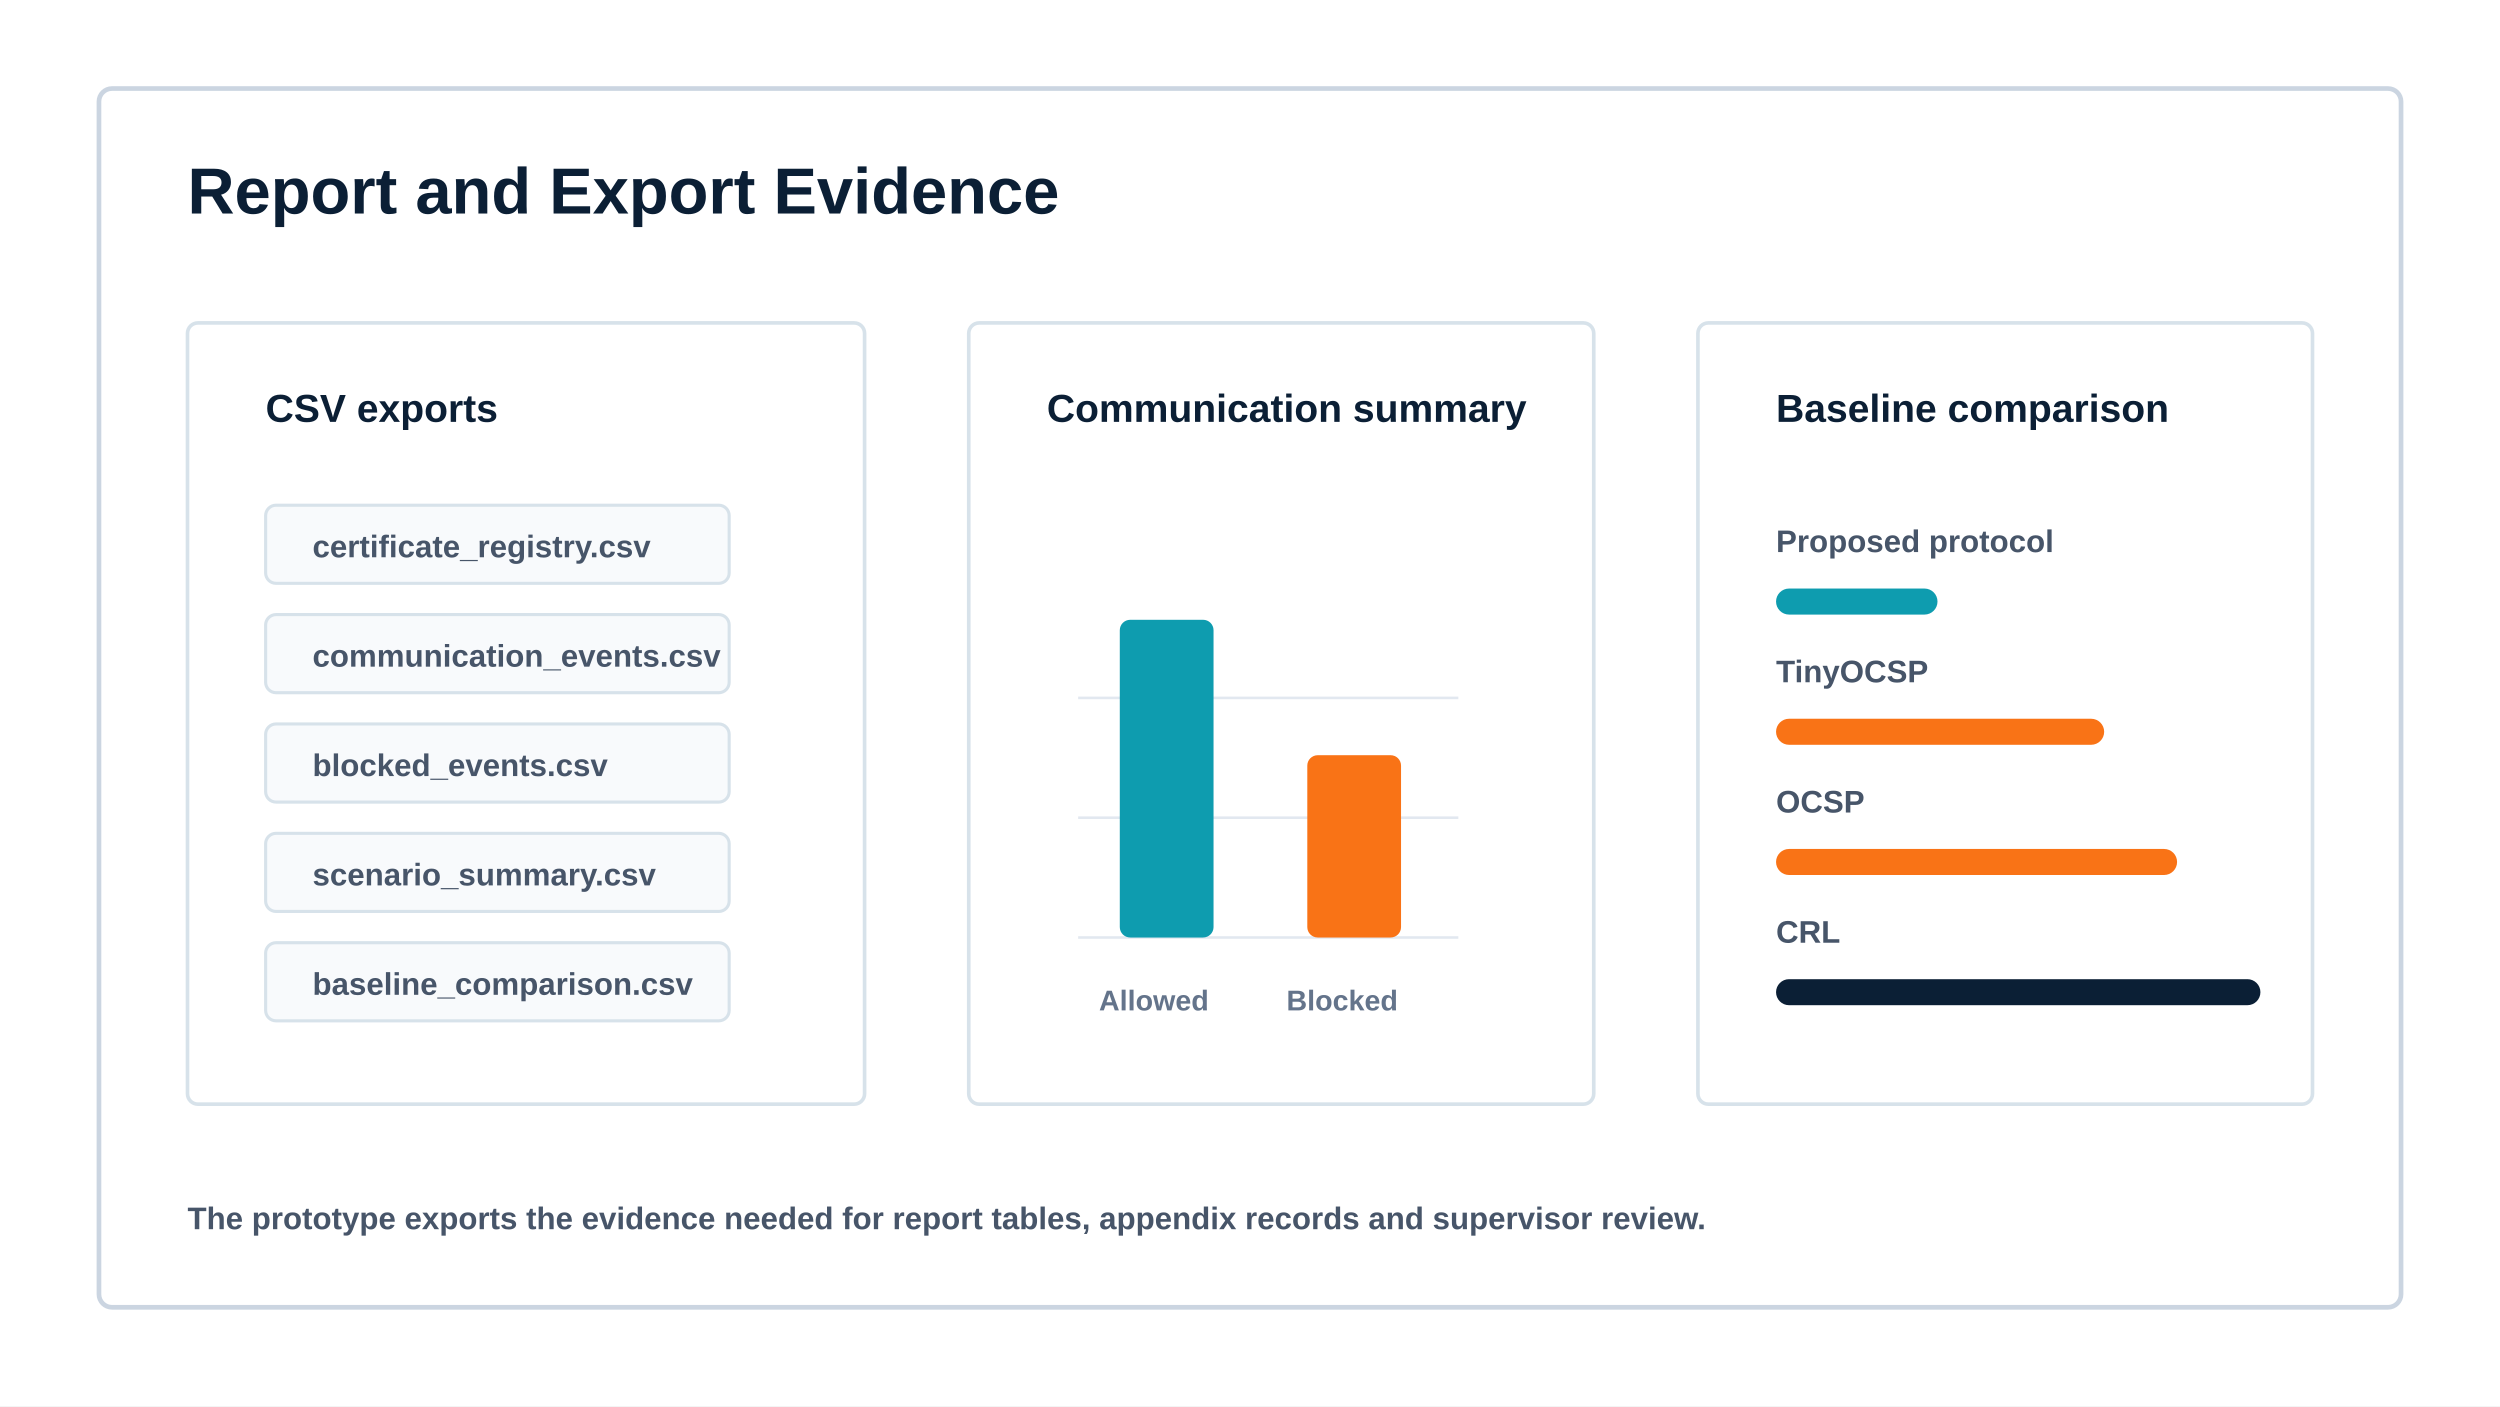
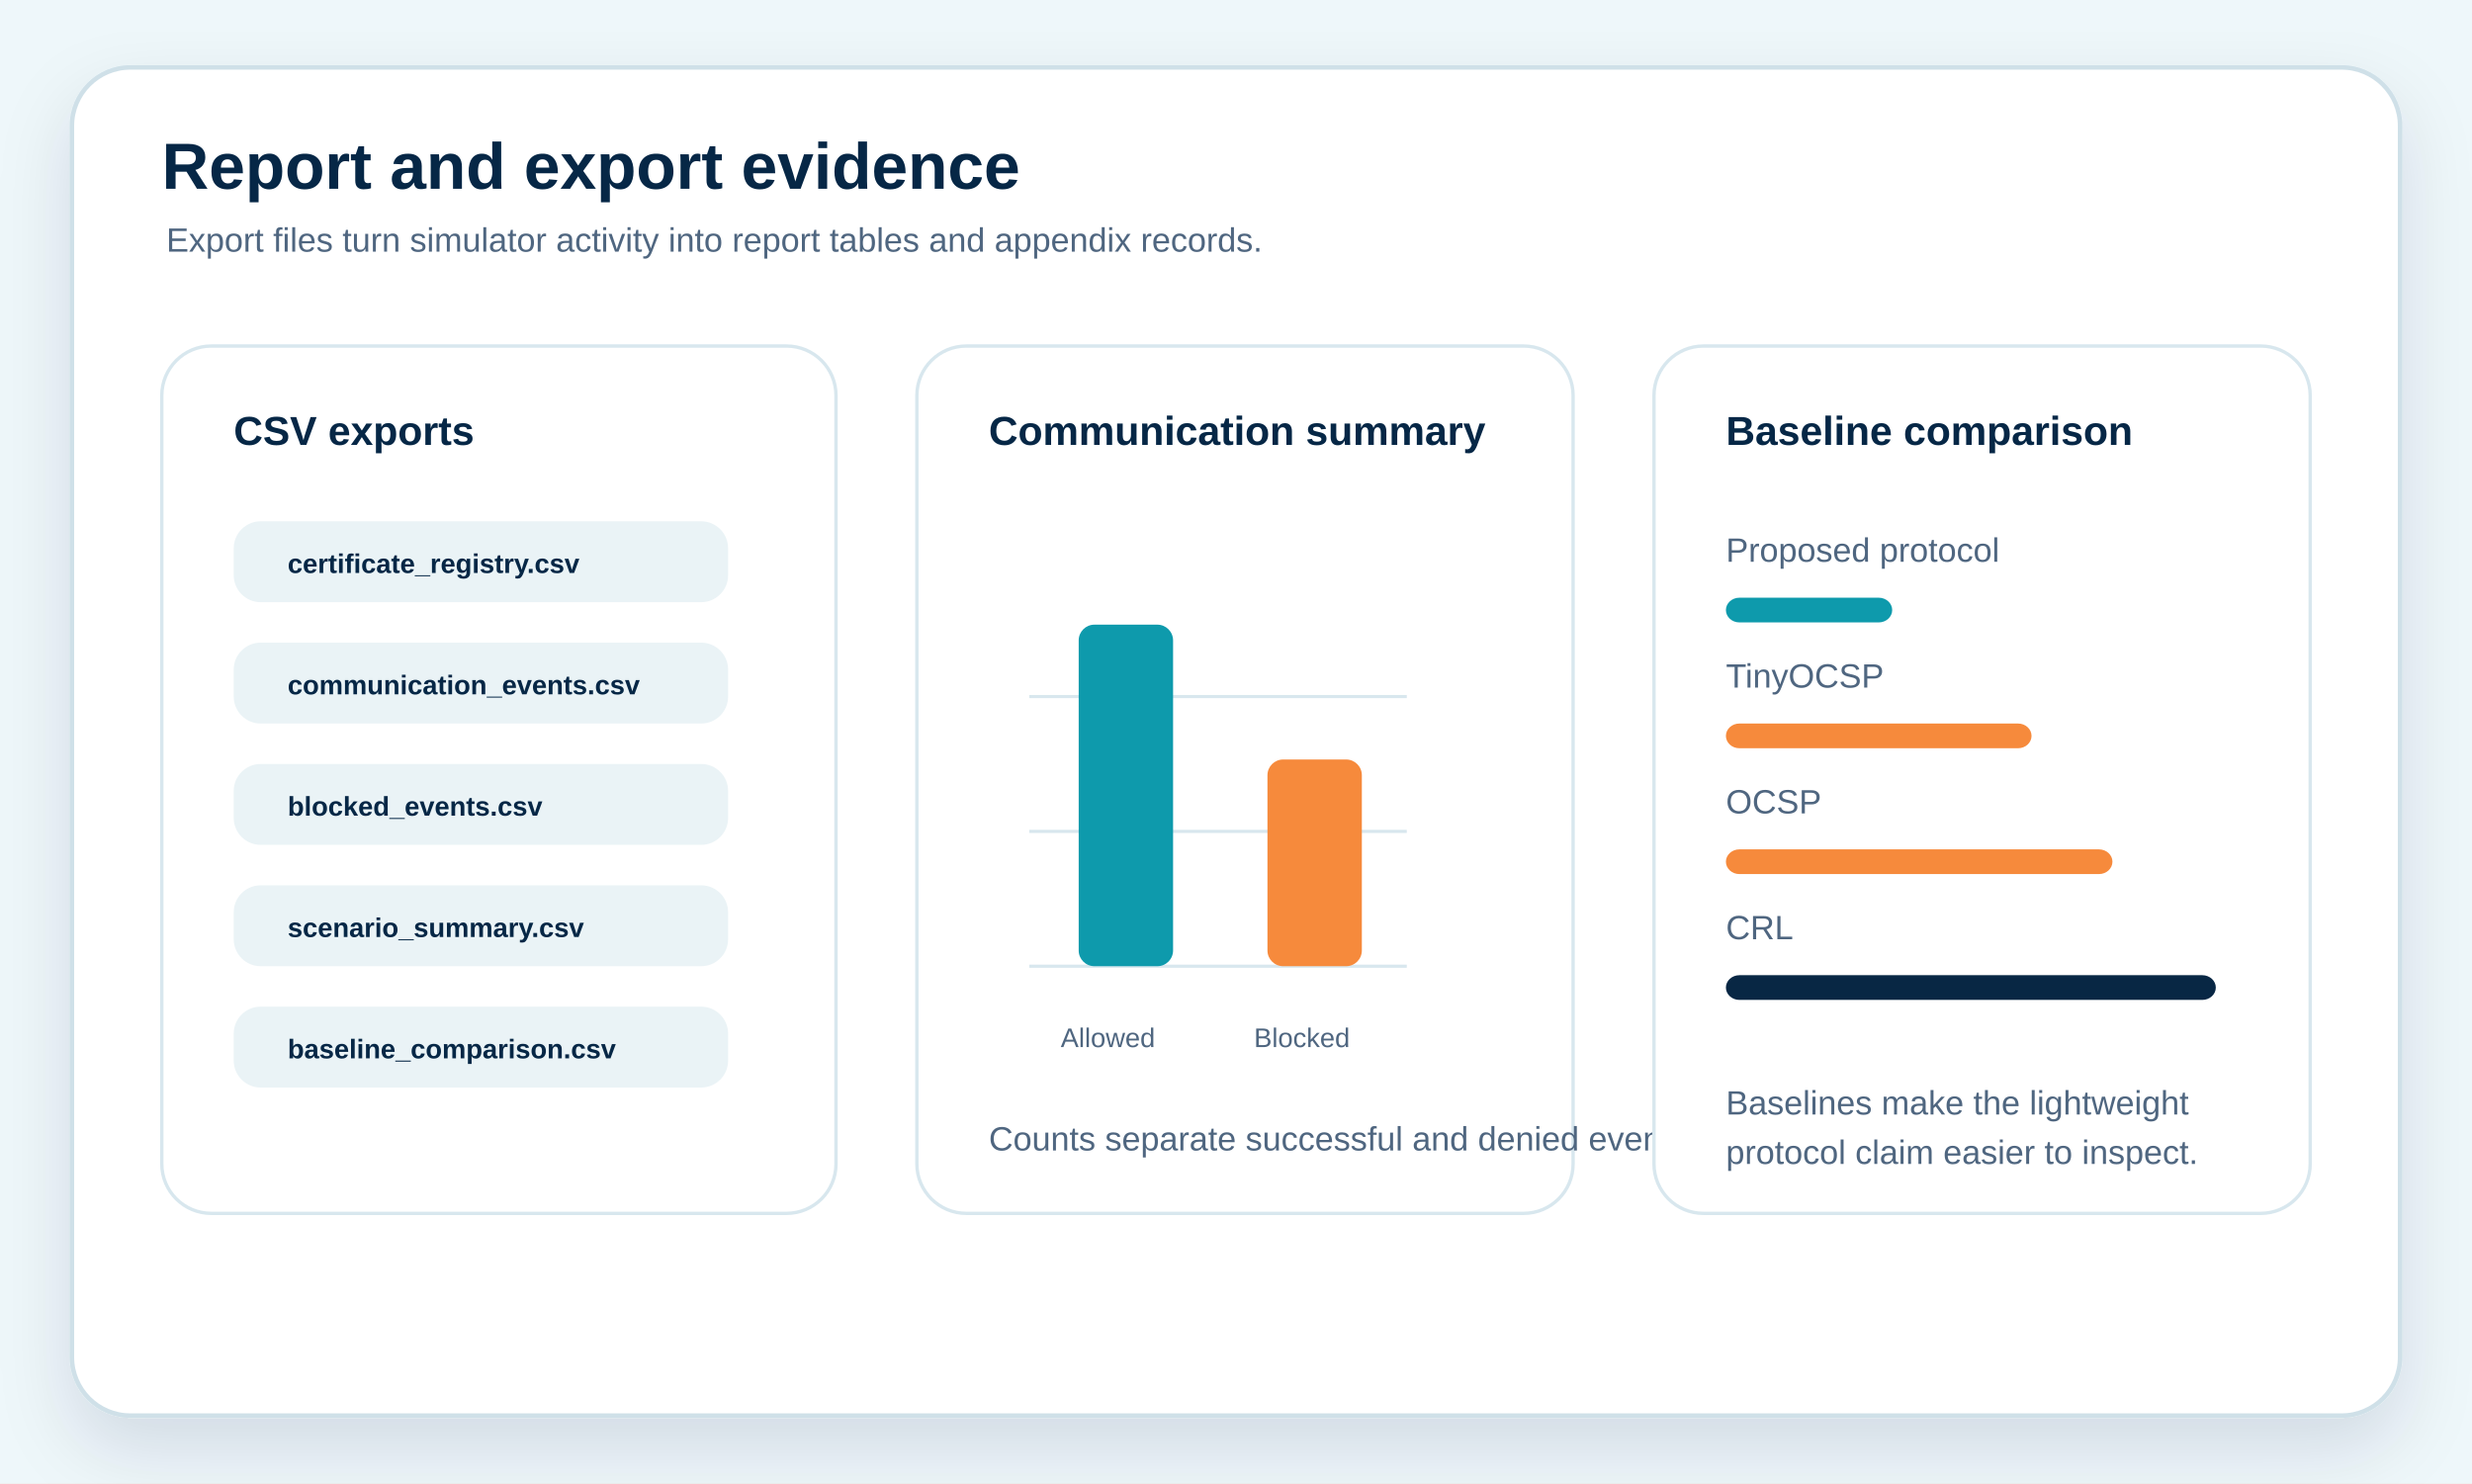
- <svg xmlns="http://www.w3.org/2000/svg" width="960" height="540" viewBox="0 0 960 540" role="img" aria-labelledby="title desc">
+ <svg xmlns="http://www.w3.org/2000/svg" viewBox="0 0 1100 660" role="img" aria-labelledby="title desc">
  <defs>
-     <style>
-     .title { font-family: Arial, Helvetica, sans-serif; font-size: 25px; font-weight: 700; fill: #0b1f35; }
-     .head { font-family: Arial, Helvetica, sans-serif; font-size: 15px; font-weight: 700; fill: #0b1f35; }
-     .copy { font-family: Arial, Helvetica, sans-serif; font-size: 12px; font-weight: 600; fill: #475569; }
-     .small { font-family: Arial, Helvetica, sans-serif; font-size: 11px; font-weight: 700; fill: #64748b; }
-     .panel { fill: #ffffff; stroke: #cbd5e1; stroke-width: 1.8; }
-     .card { fill: #ffffff; stroke: #d7e2ea; stroke-width: 1.4; }
-     .soft { fill: #f8fafc; stroke: #d7e2ea; stroke-width: 1.2; }
-     .teal { fill: #0e9caf; } .orange { fill: #f97316; } .navy { fill: #0b1f35; }
-     .grid { stroke: #e2e8f0; stroke-width: 1; }
-   </style>
+     <filter id="shadow" x="-20%" y="-20%" width="140%" height="140%">
+       <feDropShadow dx="0" dy="14" stdDeviation="16" flood-color="#082744" flood-opacity="0.12" />
+     </filter>
+     <style>.bg{fill:#eef7fa}.panel{fill:#fff;stroke:#cfe0e8;stroke-width:2}.card{fill:#fff;stroke:#d8e7ee;stroke-width:1.5}.soft{fill:#eaf3f6}.ink{fill:#062746;font-family:Arial,Helvetica,sans-serif;font-weight:700}.muted{fill:#4f6680;font-family:Arial,Helvetica,sans-serif}.title{font-size:29px}.label{font-size:18px}.small{font-size:15px}.tiny{font-size:12px}.teal{fill:#0e9aac}.orange{fill:#f68a3c}.dark{fill:#082744}.rule{stroke:#d8e7ee;stroke-width:1.4}.success{fill:#25a96a}</style>
  </defs>
-   <rect width="960" height="540" fill="#ffffff" />
-   <rect x="38" y="34" width="884" height="468" rx="5" class="panel" />
-   <text x="72" y="82" class="title">Report and Export Evidence</text>
-   <rect x="72" y="124" width="260" height="300" rx="4" class="card" />
-   <text x="102" y="162" class="head">CSV exports</text>
-   <rect x="102" y="194" width="178" height="30" rx="4" class="soft" />
-   <text x="120" y="214" class="copy">certificate_registry.csv</text>
-   <rect x="102" y="236" width="178" height="30" rx="4" class="soft" />
-   <text x="120" y="256" class="copy">communication_events.csv</text>
-   <rect x="102" y="278" width="178" height="30" rx="4" class="soft" />
-   <text x="120" y="298" class="copy">blocked_events.csv</text>
-   <rect x="102" y="320" width="178" height="30" rx="4" class="soft" />
-   <text x="120" y="340" class="copy">scenario_summary.csv</text>
-   <rect x="102" y="362" width="178" height="30" rx="4" class="soft" />
-   <text x="120" y="382" class="copy">baseline_comparison.csv</text>
-   <rect x="372" y="124" width="240" height="300" rx="4" class="card" />
-   <text x="402" y="162" class="head">Communication summary</text>
-   <g class="grid">
-     <path d="M414 360H560" />
-     <path d="M414 314H560" />
-     <path d="M414 268H560" />
-   </g>
-   <rect x="430" y="238" width="36" height="122" rx="4" class="teal" />
-   <rect x="502" y="290" width="36" height="70" rx="4" class="orange" />
-   <text x="422" y="388" class="small">Allowed</text>
-   <text x="494" y="388" class="small">Blocked</text>
-   <rect x="652" y="124" width="236" height="300" rx="4" class="card" />
-   <text x="682" y="162" class="head">Baseline comparison</text>
-   <text x="682" y="212" class="copy">Proposed protocol</text>
-   <rect x="682" y="226" width="62" height="10" rx="5" class="teal" />
-   <text x="682" y="262" class="copy">TinyOCSP</text>
-   <rect x="682" y="276" width="126" height="10" rx="5" class="orange" />
-   <text x="682" y="312" class="copy">OCSP</text>
-   <rect x="682" y="326" width="154" height="10" rx="5" class="orange" />
-   <text x="682" y="362" class="copy">CRL</text>
-   <rect x="682" y="376" width="186" height="10" rx="5" class="navy" />
-   <text x="72" y="472" class="copy">The prototype exports the evidence needed for report tables, appendix records and supervisor review.</text>
+   <rect class="bg" width="1100" height="660" />
+   <rect class="panel" x="32" y="30" width="1036" height="600" rx="26" filter="url(#shadow)" />
+   <text class="ink title" x="72" y="84">Report and export evidence</text>
+   <text class="muted small" x="74" y="112">Export files turn simulator activity into report tables and appendix records.</text>
+   <rect class="card" x="72" y="154" width="300" height="386" rx="22" />
+   <text class="ink label" x="104" y="198">CSV exports</text>
+   <rect class="soft" x="104" y="232" width="220" height="36" rx="12" />
+   <text class="ink tiny" x="128" y="255">certificate_registry.csv</text>
+   <rect class="soft" x="104" y="286" width="220" height="36" rx="12" />
+   <text class="ink tiny" x="128" y="309">communication_events.csv</text>
+   <rect class="soft" x="104" y="340" width="220" height="36" rx="12" />
+   <text class="ink tiny" x="128" y="363">blocked_events.csv</text>
+   <rect class="soft" x="104" y="394" width="220" height="36" rx="12" />
+   <text class="ink tiny" x="128" y="417">scenario_summary.csv</text>
+   <rect class="soft" x="104" y="448" width="220" height="36" rx="12" />
+   <text class="ink tiny" x="128" y="471">baseline_comparison.csv</text>
+   <rect class="card" x="408" y="154" width="292" height="386" rx="22" />
+   <text class="ink label" x="440" y="198">Communication summary</text>
+   <path d="M458 430H626M458 370H626M458 310H626" class="rule" />
+   <rect class="teal" x="480" y="278" width="42" height="152" rx="7" />
+   <rect class="orange" x="564" y="338" width="42" height="92" rx="7" />
+   <text class="muted tiny" x="472" y="466">Allowed</text>
+   <text class="muted tiny" x="558" y="466">Blocked</text>
+   <text class="muted small" x="440" y="512">Counts separate successful and denied events.</text>
+   <rect class="card" x="736" y="154" width="292" height="386" rx="22" />
+   <text class="ink label" x="768" y="198">Baseline comparison</text>
+   <text class="muted small" x="768" y="250">Proposed protocol</text>
+   <rect class="teal" x="768" y="266" width="74" height="11" rx="6" />
+   <text class="muted small" x="768" y="306">TinyOCSP</text>
+   <rect class="orange" x="768" y="322" width="136" height="11" rx="6" />
+   <text class="muted small" x="768" y="362">OCSP</text>
+   <rect class="orange" x="768" y="378" width="172" height="11" rx="6" />
+   <text class="muted small" x="768" y="418">CRL</text>
+   <rect class="dark" x="768" y="434" width="218" height="11" rx="6" />
+   <text class="muted small" x="768" y="496">
+     <tspan x="768" dy="0">Baselines make the lightweight</tspan>
+     <tspan x="768" dy="22">protocol claim easier to inspect.</tspan>
+   </text>
</svg>
